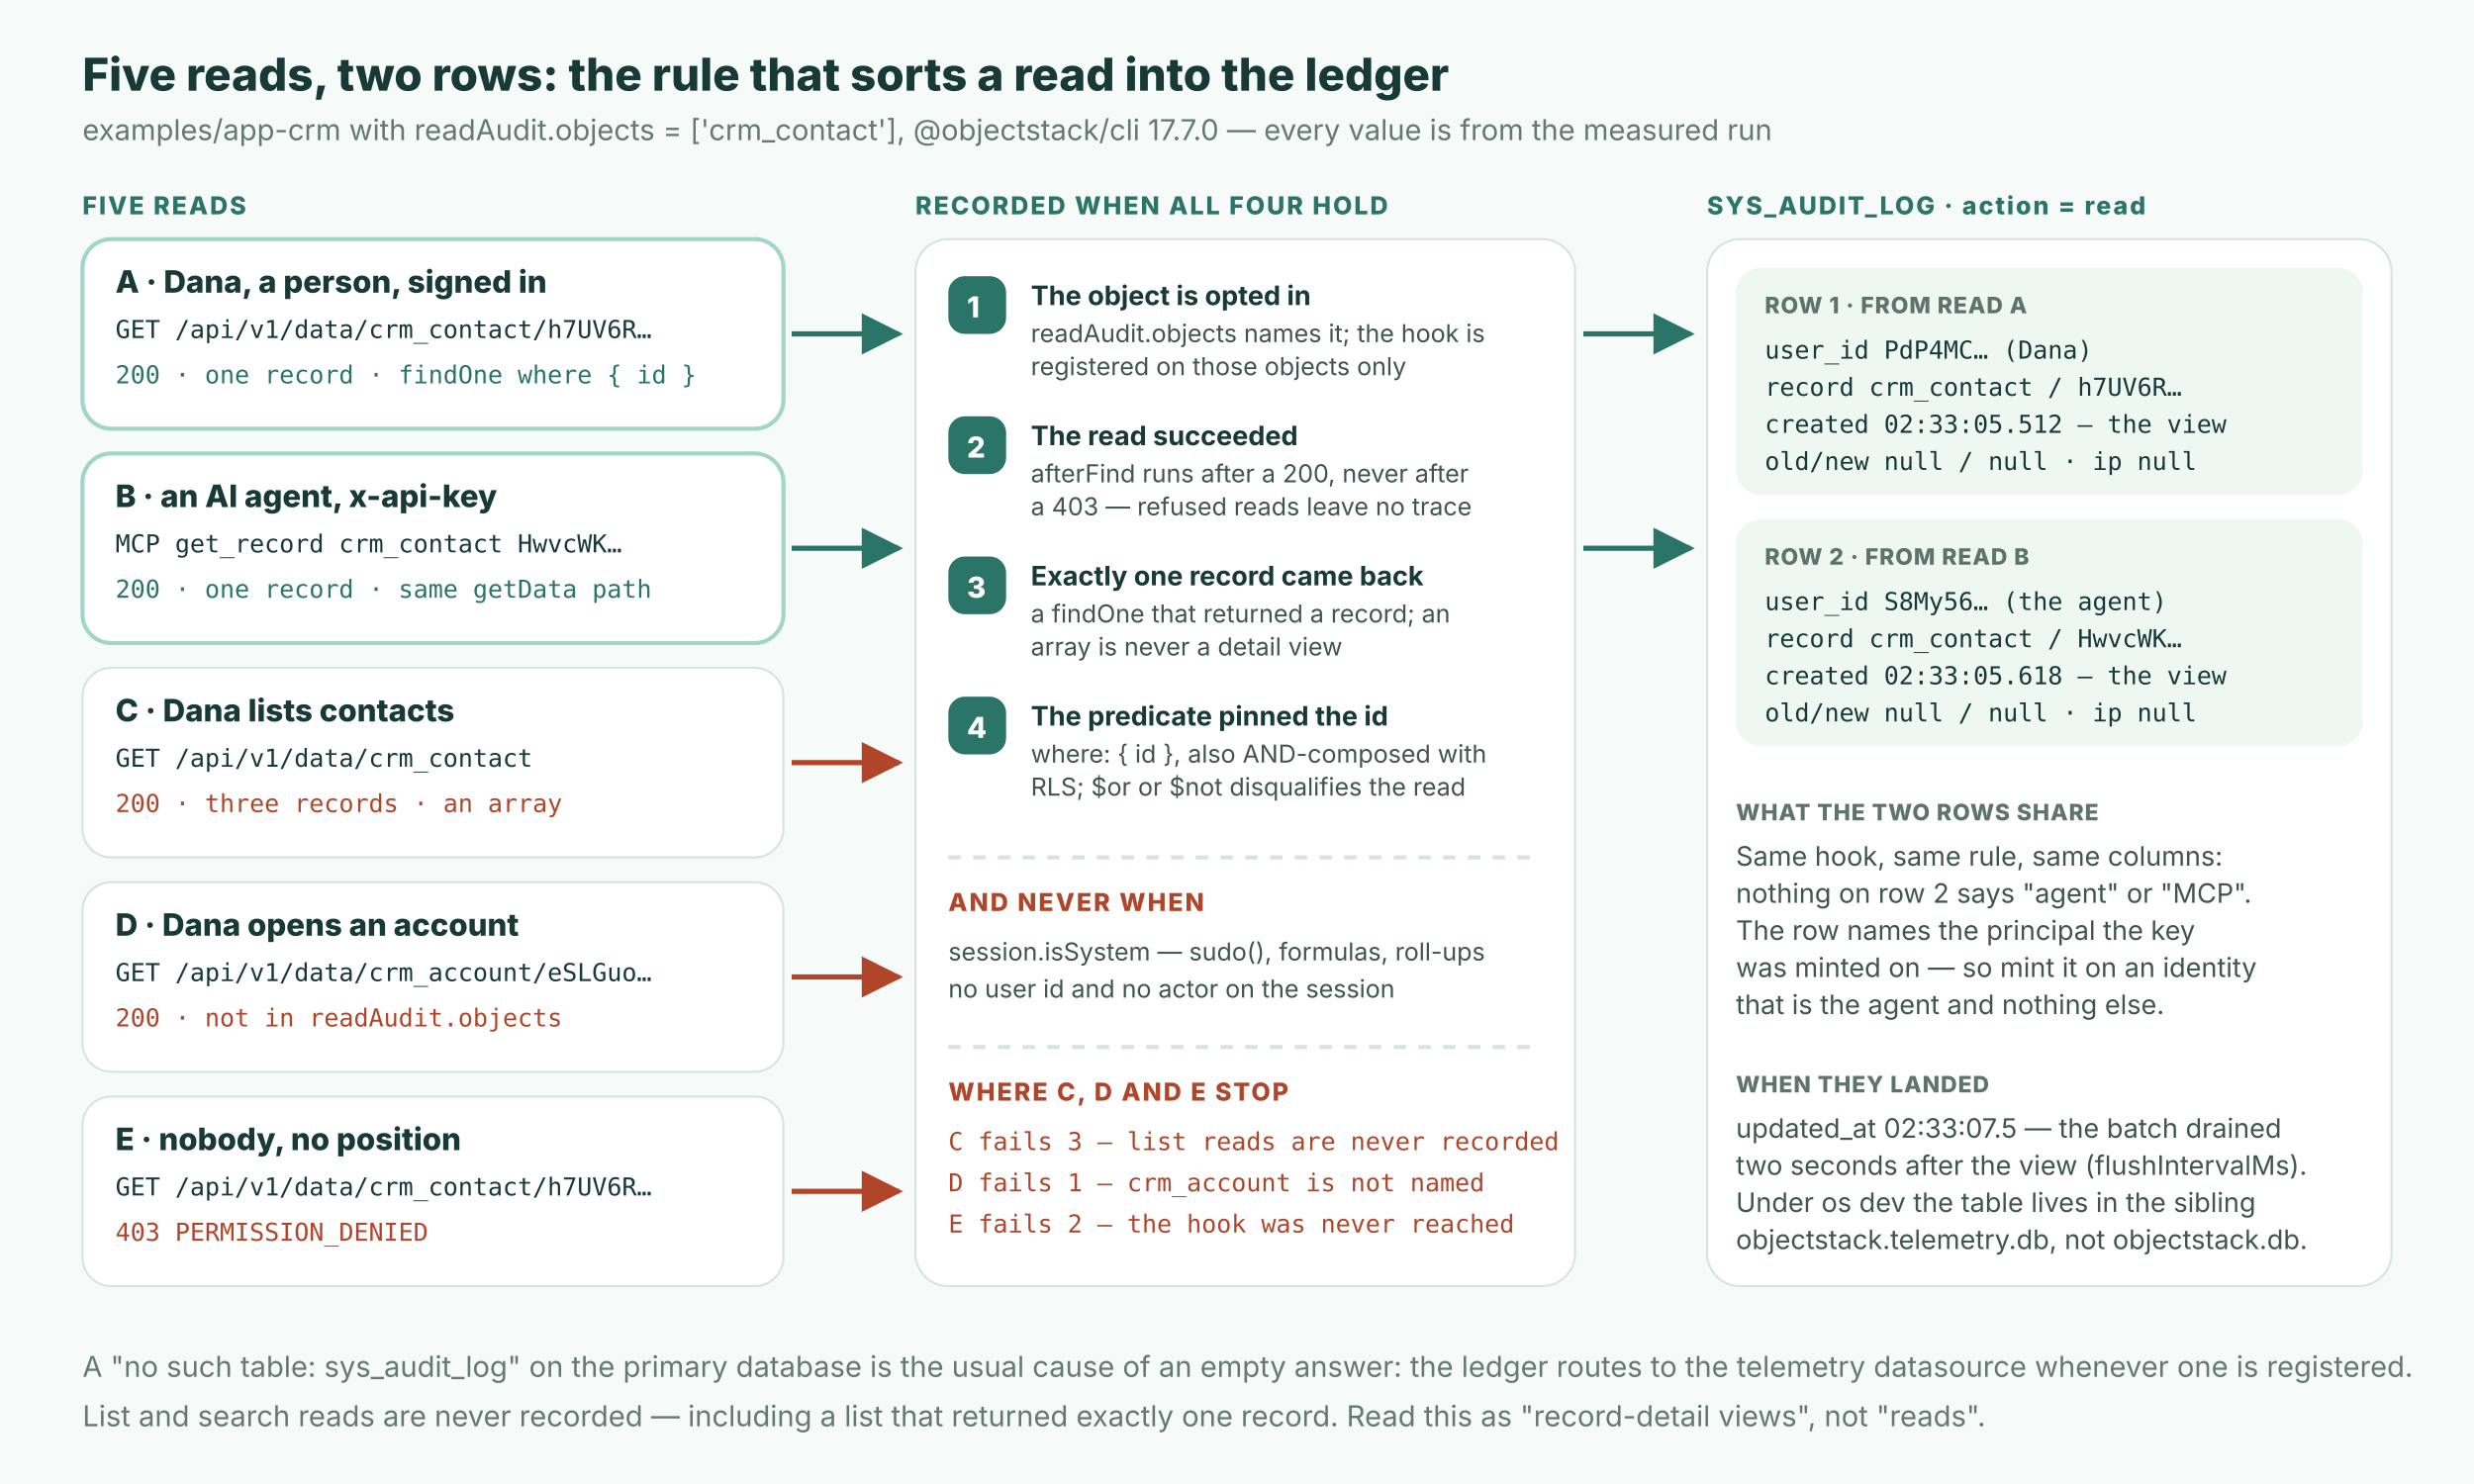
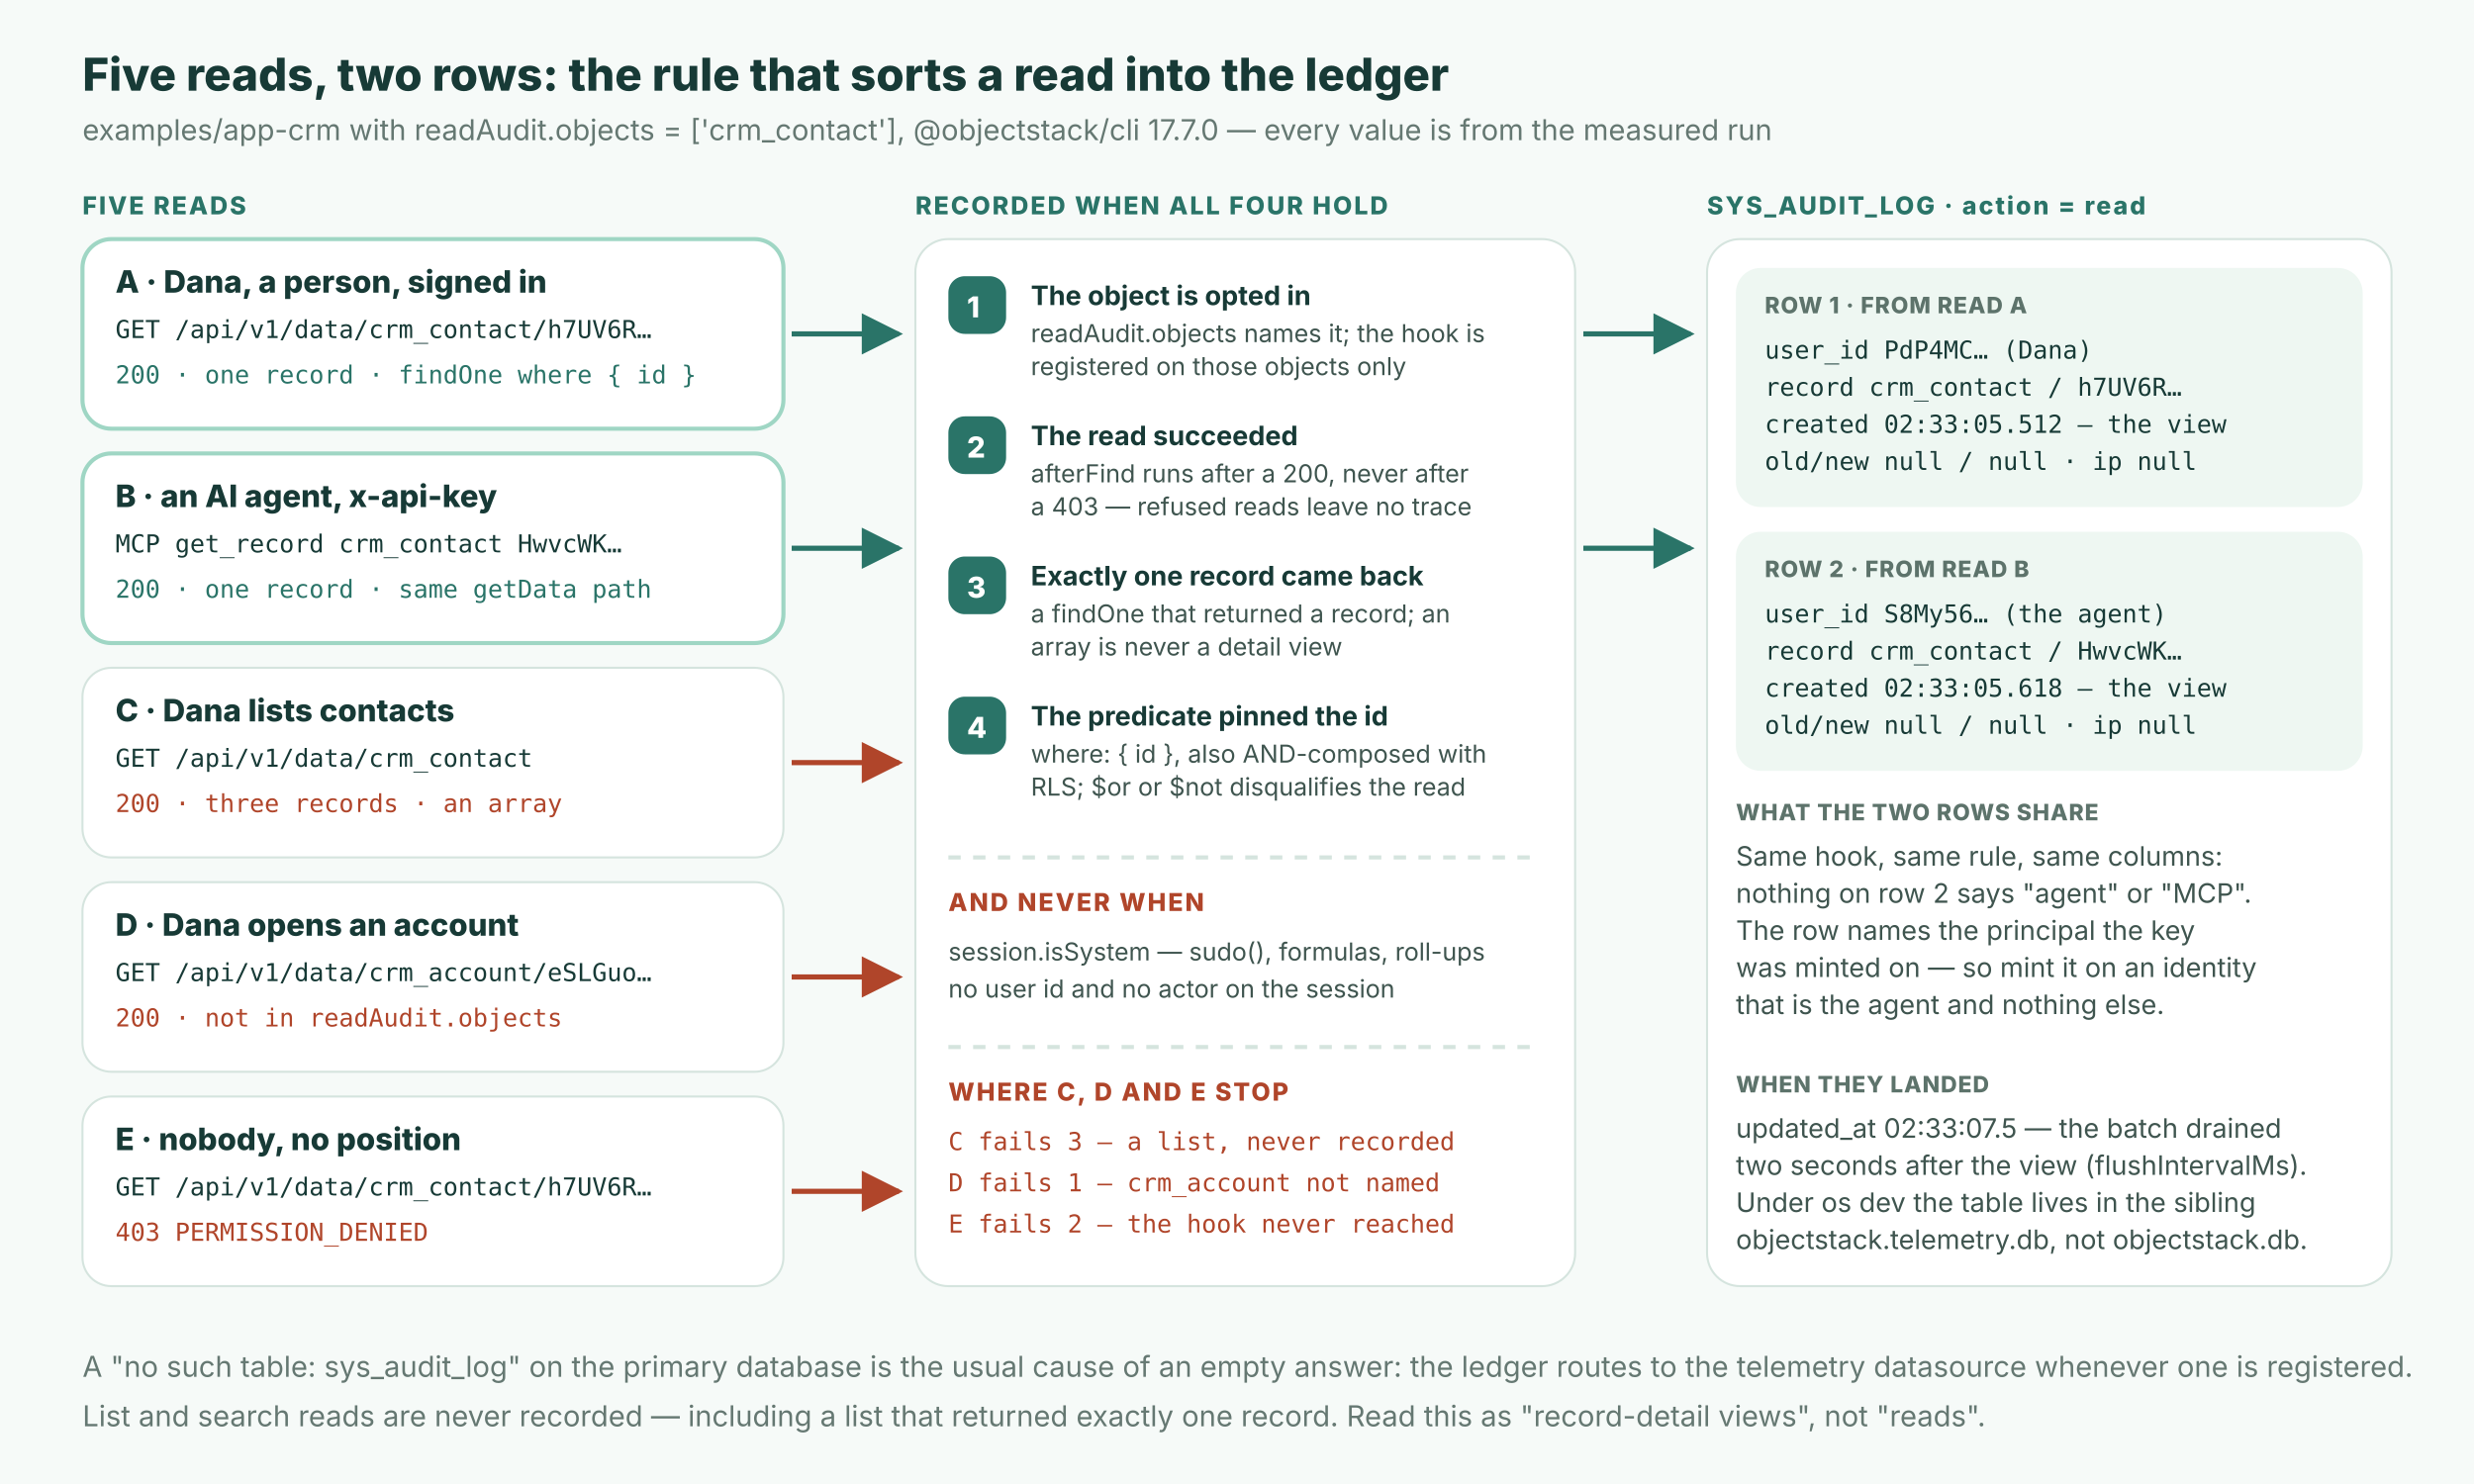
<svg xmlns="http://www.w3.org/2000/svg" viewBox="0 0 1200 720" role="img" aria-label="Five reads on ObjectStack 17.7.0 and which of them land in sys_audit_log. Read A, a person's GET of one contact by id over REST, and read B, an agent's MCP get_record with an API key, pass four conditions: the object is in readAudit.objects, the read succeeded, it materialized exactly one record, and its predicate pinned the primary key; each writes one read row. Read C, a list of contacts, fails the one-record condition. Read D, a detail read of crm_account, is not an opted-in object. Read E, a refused read answered 403, never reaches the afterFind hook. System reads and reads with no principal also write no row.">
  <defs>
    <marker id="arr" viewBox="0 0 10 10" refX="9" refY="5" markerWidth="8" markerHeight="8" orient="auto-start-reverse">
      <path d="M0 0L10 5L0 10z" fill="#2a7468" />
    </marker>
    <marker id="arrno" viewBox="0 0 10 10" refX="9" refY="5" markerWidth="8" markerHeight="8" orient="auto-start-reverse">
      <path d="M0 0L10 5L0 10z" fill="#b0452a" />
    </marker>
    <style>
      text{font-family:-apple-system,BlinkMacSystemFont,"Segoe UI",sans-serif;fill:#173a36}
      .h{font-size:22px;font-weight:800;fill:#173a36}
      .sub{font-size:14px;fill:#657872}
      .tag{font-size:12px;font-weight:780;letter-spacing:.08em;fill:#2a7468}
      .tagno{font-size:12px;font-weight:780;letter-spacing:.08em;fill:#b0452a}
      .card{font-size:15px;font-weight:760;fill:#173a36}
      .t{font-size:13px;fill:#3f554f}
      .m{font-family:ui-monospace,Menlo,monospace;font-size:12px;fill:#173a36}
      .ok{font-family:ui-monospace,Menlo,monospace;font-size:12px;fill:#2a7468}
      .no{font-family:ui-monospace,Menlo,monospace;font-size:12px;fill:#b0452a}
      .rule{font-size:13px;font-weight:720;fill:#173a36}
      .rules{font-size:12px;fill:#3f554f}
      .num{font-size:14px;font-weight:800;fill:#ffffff}
      .row{font-family:ui-monospace,Menlo,monospace;font-size:12px;fill:#173a36}
      .rowh{font-size:11px;font-weight:760;letter-spacing:.04em;fill:#5d736b}
    </style>
  </defs>
  <rect width="1200" height="720" fill="#f6faf8" />
  <text x="40" y="44" class="h">Five reads, two rows: the rule that sorts a read into the ledger</text>
  <text x="40" y="68" class="sub">examples/app-crm with readAudit.objects = ['crm_contact'], @objectstack/cli 17.7.0 — every value is from the measured run</text>
  <text x="40" y="104" class="tag">FIVE READS</text>
  <g transform="translate(40 116)">
    <rect width="340" height="92" rx="14" fill="#ffffff" stroke="#9fd6c4" stroke-width="2" />
    <text x="16" y="26" class="card">A · Dana, a person, signed in</text>
    <text x="16" y="48" class="m">GET /api/v1/data/crm_contact/h7UV6R…</text>
    <text x="16" y="70" class="ok">200 · one record · findOne where { id }</text>
  </g>
  <g transform="translate(40 220)">
    <rect width="340" height="92" rx="14" fill="#ffffff" stroke="#9fd6c4" stroke-width="2" />
    <text x="16" y="26" class="card">B · an AI agent, x-api-key</text>
    <text x="16" y="48" class="m">MCP get_record crm_contact HwvcWK…</text>
    <text x="16" y="70" class="ok">200 · one record · same getData path</text>
  </g>
  <g transform="translate(40 324)">
    <rect width="340" height="92" rx="14" fill="#ffffff" stroke="#d5e4de" />
    <text x="16" y="26" class="card">C · Dana lists contacts</text>
    <text x="16" y="48" class="m">GET /api/v1/data/crm_contact</text>
    <text x="16" y="70" class="no">200 · three records · an array</text>
  </g>
  <g transform="translate(40 428)">
    <rect width="340" height="92" rx="14" fill="#ffffff" stroke="#d5e4de" />
    <text x="16" y="26" class="card">D · Dana opens an account</text>
    <text x="16" y="48" class="m">GET /api/v1/data/crm_account/eSLGuo…</text>
    <text x="16" y="70" class="no">200 · not in readAudit.objects</text>
  </g>
  <g transform="translate(40 532)">
    <rect width="340" height="92" rx="14" fill="#ffffff" stroke="#d5e4de" />
    <text x="16" y="26" class="card">E · nobody, no position</text>
    <text x="16" y="48" class="m">GET /api/v1/data/crm_contact/h7UV6R…</text>
    <text x="16" y="70" class="no">403 PERMISSION_DENIED</text>
  </g>
  <line x1="384" y1="162" x2="436" y2="162" stroke="#2a7468" stroke-width="2.5" marker-end="url(#arr)" />
  <line x1="384" y1="266" x2="436" y2="266" stroke="#2a7468" stroke-width="2.5" marker-end="url(#arr)" />
  <line x1="384" y1="370" x2="436" y2="370" stroke="#b0452a" stroke-width="2.5" marker-end="url(#arrno)" />
  <line x1="384" y1="474" x2="436" y2="474" stroke="#b0452a" stroke-width="2.5" marker-end="url(#arrno)" />
  <line x1="384" y1="578" x2="436" y2="578" stroke="#b0452a" stroke-width="2.5" marker-end="url(#arrno)" />
  <text x="444" y="104" class="tag">RECORDED WHEN ALL FOUR HOLD</text>
  <g transform="translate(444 116)">
    <rect width="320" height="508" rx="16" fill="#ffffff" stroke="#d5e4de" />
    <g transform="translate(16 18)">
      <rect width="28" height="28" rx="8" fill="#2a7468" />
      <text x="9" y="20" class="num">1</text>
      <text x="40" y="14" class="rule">The object is opted in</text>
      <text x="40" y="32" class="rules">readAudit.objects names it; the hook is</text>
      <text x="40" y="48" class="rules">registered on those objects only</text>
    </g>
    <g transform="translate(16 86)">
      <rect width="28" height="28" rx="8" fill="#2a7468" />
      <text x="9" y="20" class="num">2</text>
      <text x="40" y="14" class="rule">The read succeeded</text>
      <text x="40" y="32" class="rules">afterFind runs after a 200, never after</text>
      <text x="40" y="48" class="rules">a 403 — refused reads leave no trace</text>
    </g>
    <g transform="translate(16 154)">
      <rect width="28" height="28" rx="8" fill="#2a7468" />
      <text x="9" y="20" class="num">3</text>
      <text x="40" y="14" class="rule">Exactly one record came back</text>
      <text x="40" y="32" class="rules">a findOne that returned a record; an</text>
      <text x="40" y="48" class="rules">array is never a detail view</text>
    </g>
    <g transform="translate(16 222)">
      <rect width="28" height="28" rx="8" fill="#2a7468" />
      <text x="9" y="20" class="num">4</text>
      <text x="40" y="14" class="rule">The predicate pinned the id</text>
      <text x="40" y="32" class="rules">where: { id }, also AND-composed with</text>
      <text x="40" y="48" class="rules">RLS; $or or $not disqualifies the read</text>
    </g>
    <line x1="16" y1="300" x2="304" y2="300" stroke="#d5e4de" stroke-width="2" stroke-dasharray="6 6" />
    <text x="16" y="326" class="tagno">AND NEVER WHEN</text>
    <text x="16" y="350" class="rules">session.isSystem — sudo(), formulas, roll-ups</text>
    <text x="16" y="368" class="rules">no user id and no actor on the session</text>
    <line x1="16" y1="392" x2="304" y2="392" stroke="#d5e4de" stroke-width="2" stroke-dasharray="6 6" />
    <text x="16" y="418" class="tagno">WHERE C, D AND E STOP</text>
-     <text x="16" y="442" class="no">C fails 3 — list reads are never recorded</text>
-     <text x="16" y="462" class="no">D fails 1 — crm_account is not named</text>
-     <text x="16" y="482" class="no">E fails 2 — the hook was never reached</text>
+     <text x="16" y="442" class="no">C fails 3 — a list, never recorded</text>
+     <text x="16" y="462" class="no">D fails 1 — crm_account not named</text>
+     <text x="16" y="482" class="no">E fails 2 — the hook never reached</text>
  </g>
  <line x1="768" y1="162" x2="820" y2="162" stroke="#2a7468" stroke-width="2.5" marker-end="url(#arr)" />
  <line x1="768" y1="266" x2="820" y2="266" stroke="#2a7468" stroke-width="2.5" marker-end="url(#arr)" />
  <text x="828" y="104" class="tag">SYS_AUDIT_LOG · action = read</text>
  <g transform="translate(828 116)">
    <rect width="332" height="508" rx="16" fill="#ffffff" stroke="#d5e4de" />
    <g transform="translate(14 14)">
-       <rect width="304" height="110" rx="12" fill="#eef7f2" />
+       <rect width="304" height="116" rx="12" fill="#eef7f2" />
      <text x="14" y="22" class="rowh">ROW 1 · FROM READ A</text>
      <text x="14" y="44" class="row">user_id   PdP4MC… (Dana)</text>
      <text x="14" y="62" class="row">record    crm_contact / h7UV6R…</text>
      <text x="14" y="80" class="row">created   02:33:05.512 — the view</text>
      <text x="14" y="98" class="row">old/new   null / null · ip null</text>
    </g>
-     <g transform="translate(14 136)">
-       <rect width="304" height="110" rx="12" fill="#eef7f2" />
+     <g transform="translate(14 142)">
+       <rect width="304" height="116" rx="12" fill="#eef7f2" />
      <text x="14" y="22" class="rowh">ROW 2 · FROM READ B</text>
      <text x="14" y="44" class="row">user_id   S8My56… (the agent)</text>
      <text x="14" y="62" class="row">record    crm_contact / HwvcWK…</text>
      <text x="14" y="80" class="row">created   02:33:05.618 — the view</text>
      <text x="14" y="98" class="row">old/new   null / null · ip null</text>
    </g>
    <text x="14" y="282" class="rowh">WHAT THE TWO ROWS SHARE</text>
    <text x="14" y="304" class="t">Same hook, same rule, same columns:</text>
    <text x="14" y="322" class="t">nothing on row 2 says "agent" or "MCP".</text>
    <text x="14" y="340" class="t">The row names the principal the key</text>
    <text x="14" y="358" class="t">was minted on — so mint it on an identity</text>
    <text x="14" y="376" class="t">that is the agent and nothing else.</text>
    <text x="14" y="414" class="rowh">WHEN THEY LANDED</text>
    <text x="14" y="436" class="t">updated_at 02:33:07.5 — the batch drained</text>
    <text x="14" y="454" class="t">two seconds after the view (flushIntervalMs).</text>
    <text x="14" y="472" class="t">Under os dev the table lives in the sibling</text>
    <text x="14" y="490" class="t">objectstack.telemetry.db, not objectstack.db.</text>
  </g>
  <text x="40" y="668" class="sub">A "no such table: sys_audit_log" on the primary database is the usual cause of an empty answer: the ledger routes to the telemetry datasource whenever one is registered.</text>
  <text x="40" y="692" class="sub">List and search reads are never recorded — including a list that returned exactly one record. Read this as "record-detail views", not "reads".</text>
</svg>
